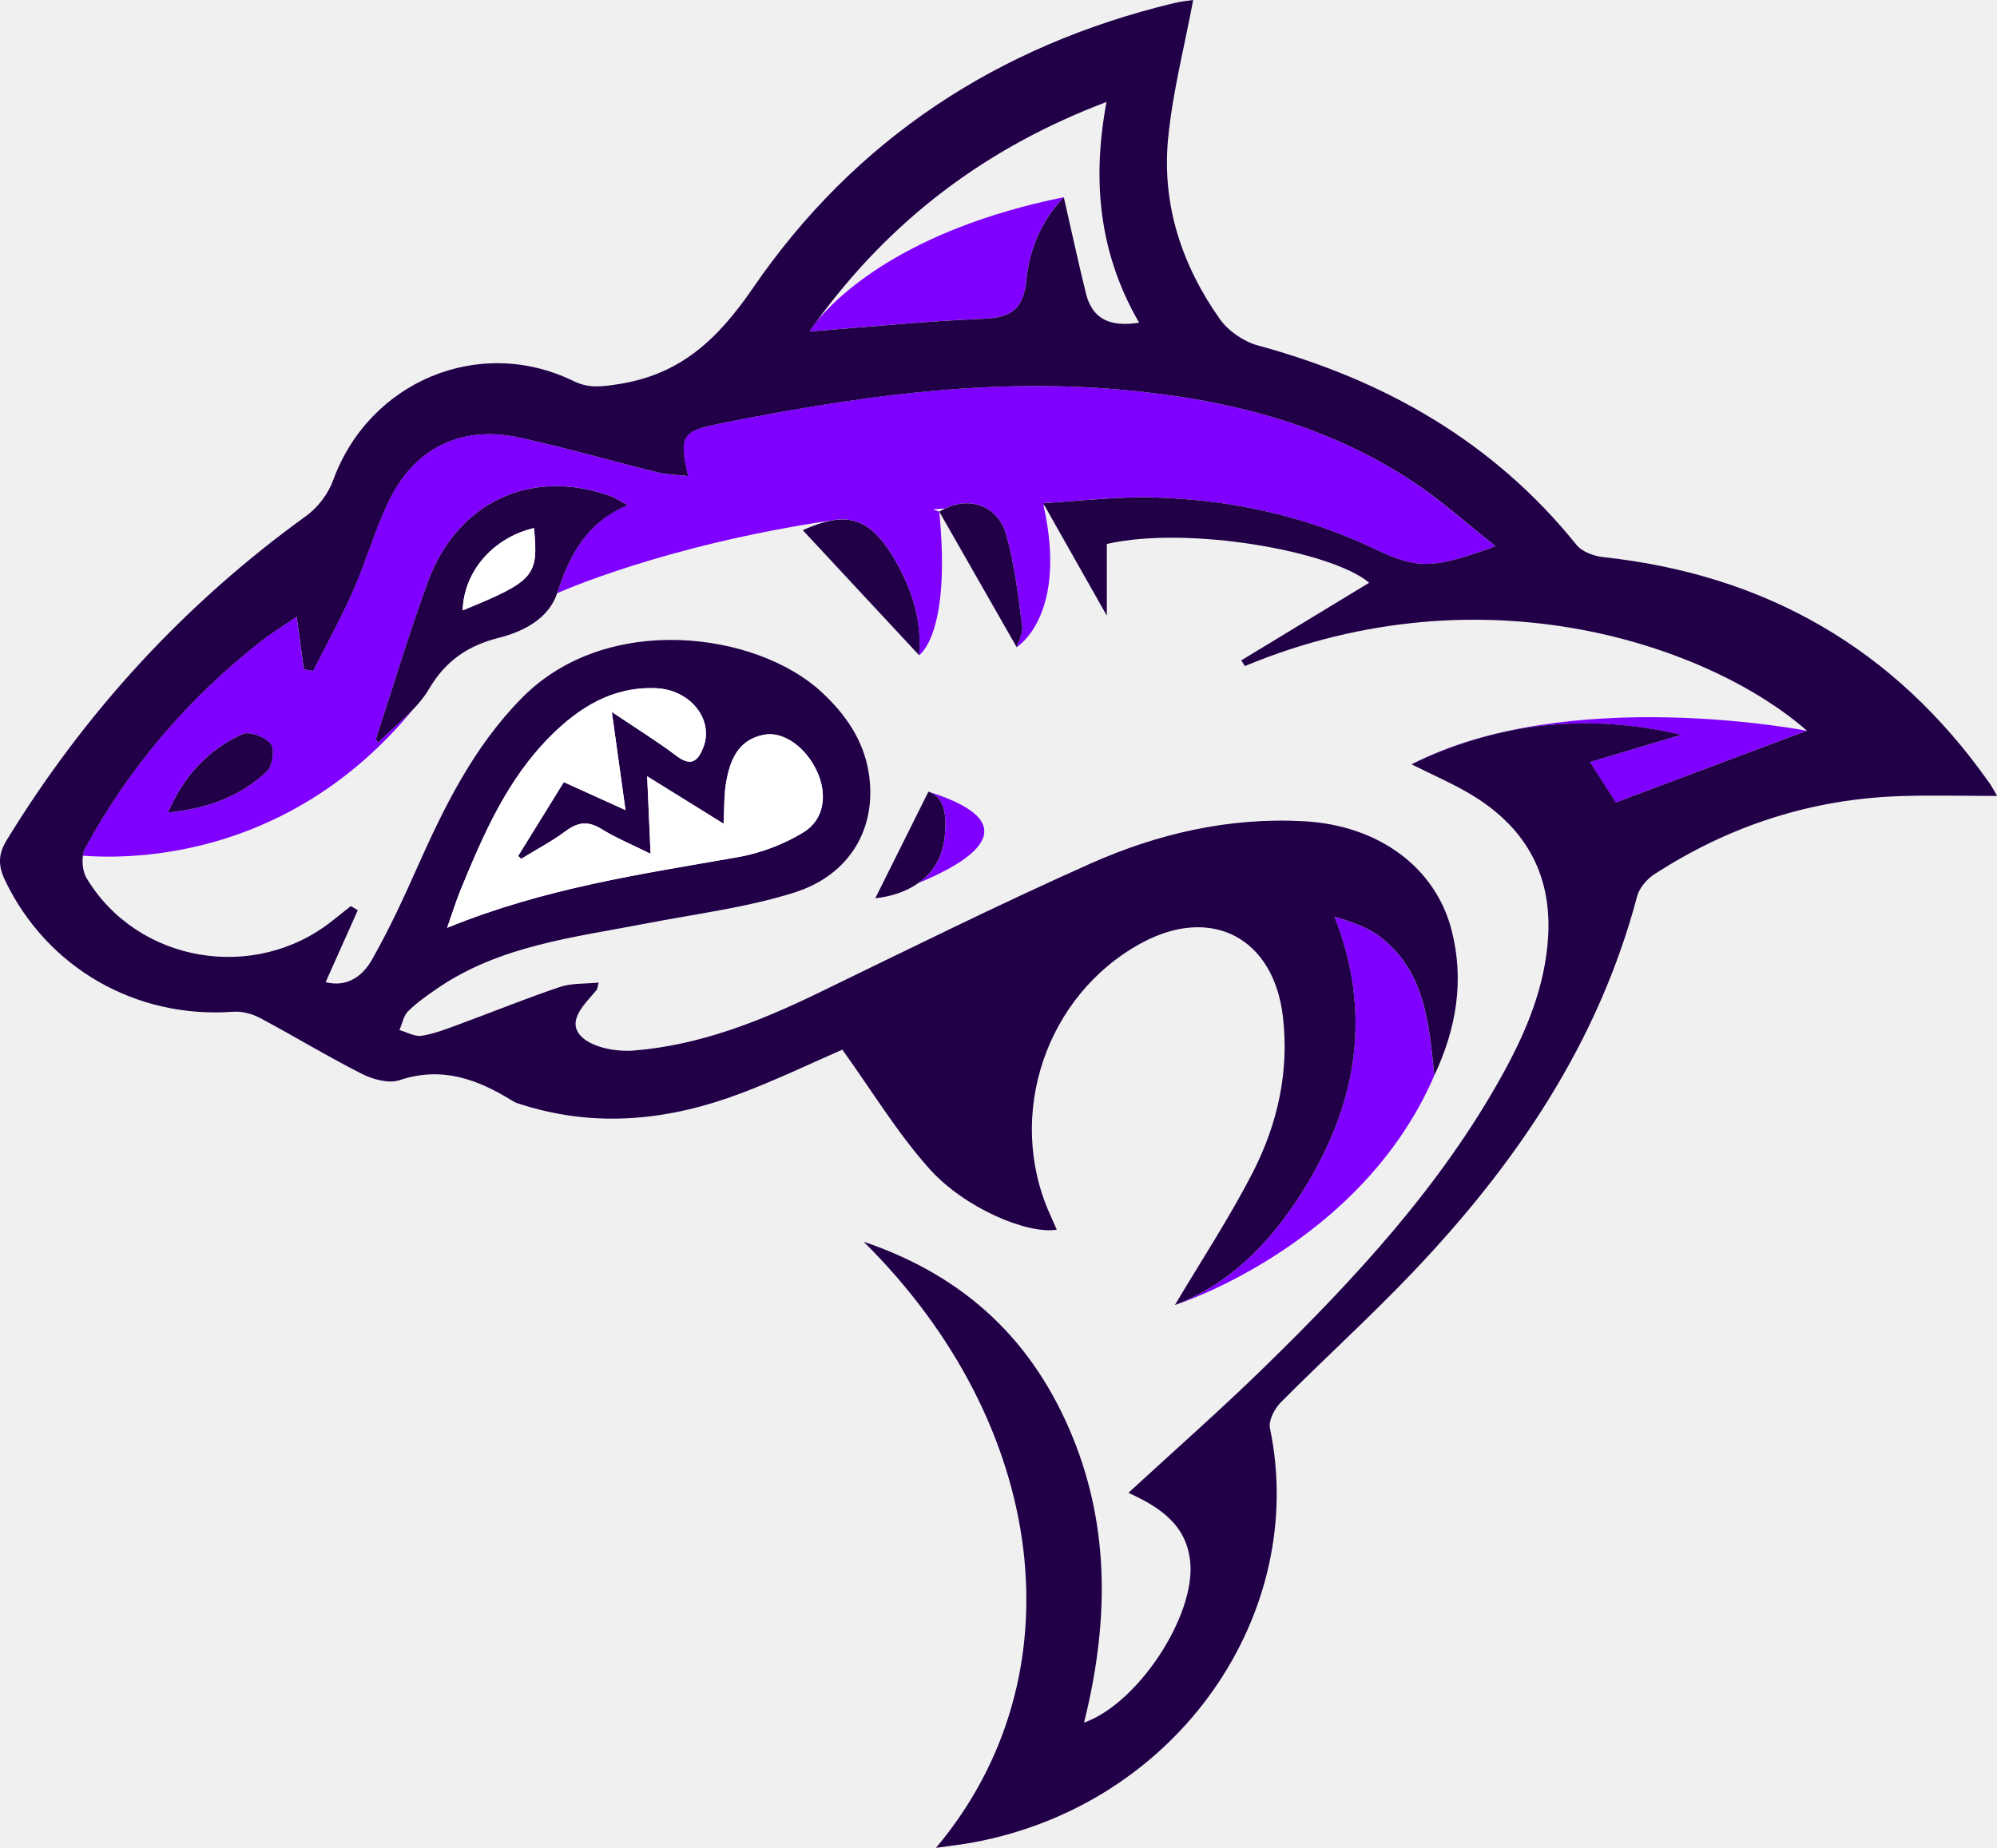
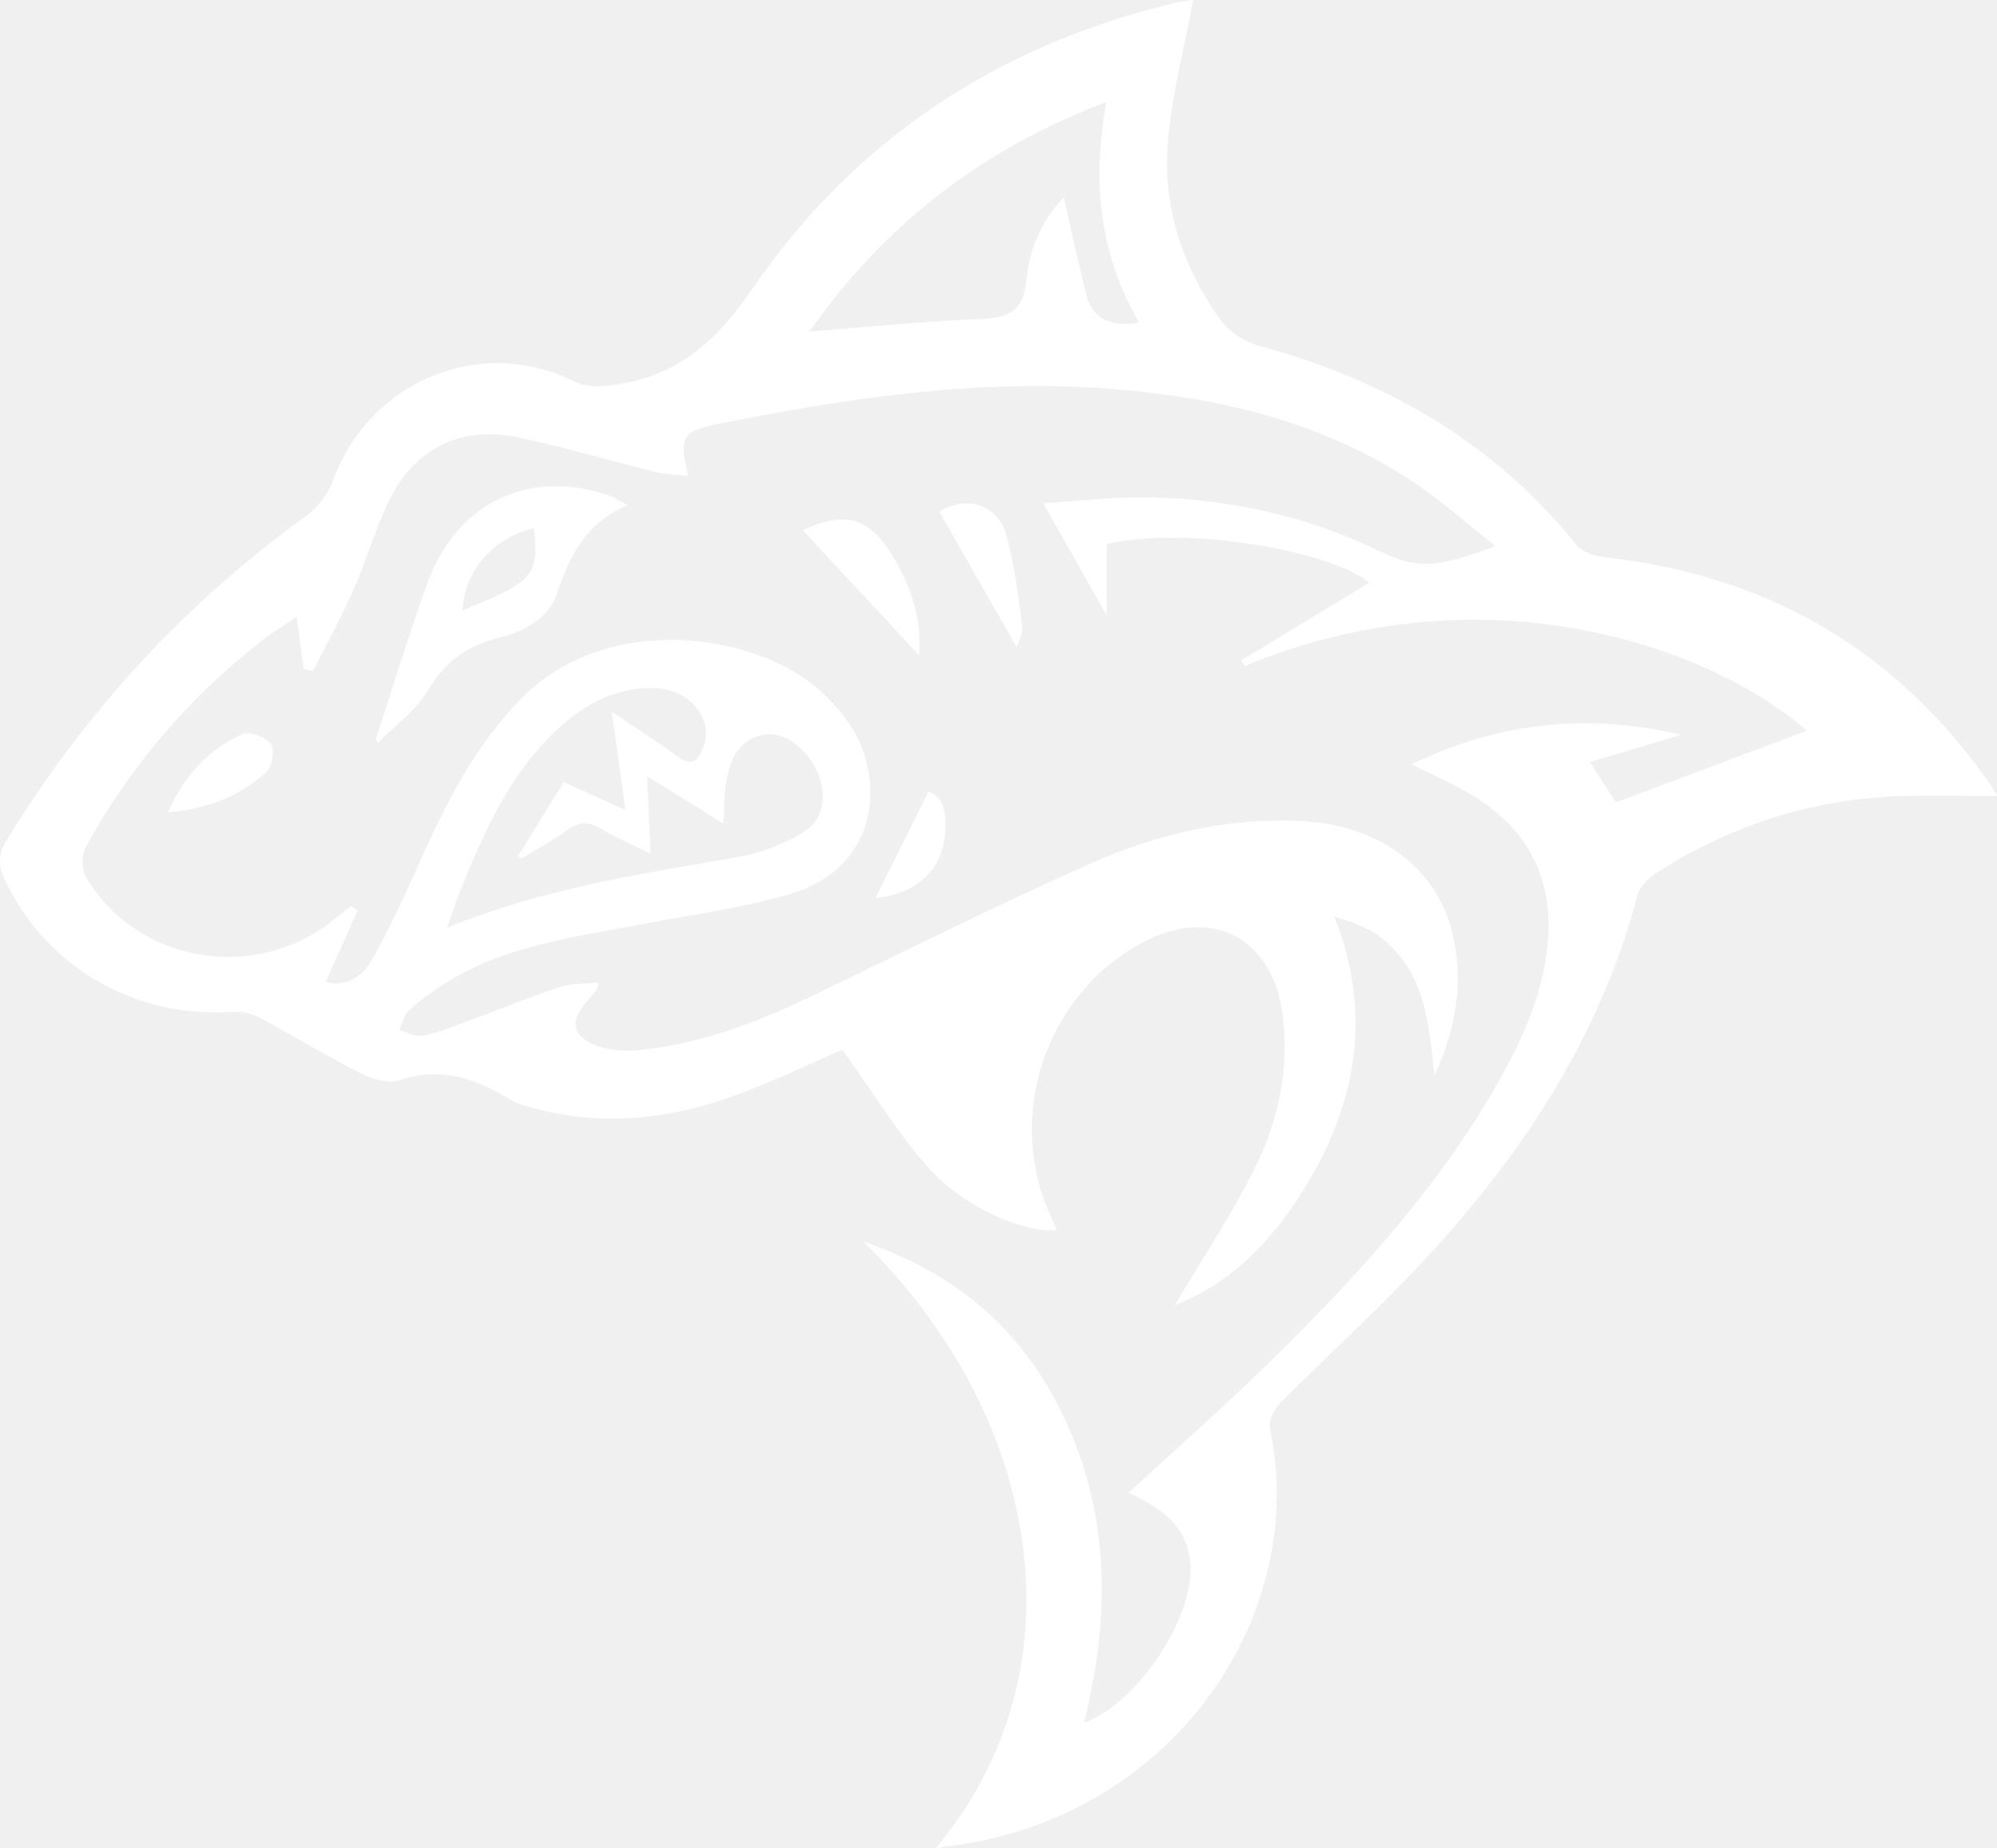
<svg xmlns="http://www.w3.org/2000/svg" id="Layer_1" viewBox="0 0 406.57 376.3">
  <defs>
    <style>
      .cls-1 {
        fill: none;
      }

      .cls-2 {
-         fill: #8000ff;
+         fill: #ffffff00;
      }

      .cls-3 {
-         fill: #fff;
+         fill: #ffffff00;
      }

      .cls-4 {
-         fill: #210048;
+         fill: #fff;
      }
    </style>
  </defs>
  <path class="cls-1" d="M189.96,103.72l1.26.47c.38-.24.77-.45,1.16-.64-.81.05-1.62.11-2.43.16Z" />
  <path class="cls-1" d="M225.28,20.75c-24.81,9.39-44.12,24.21-59.17,44.9,4.02-5,17.75-18.84,50.47-25.49,1.55,6.77,2.93,13.19,4.5,19.56,1.31,5.31,5,6.89,10.83,5.97-8.12-14-9.66-28.87-6.63-44.95Z" />
  <path class="cls-2" d="M235.23,101.31c15.61.49,30.67,3.79,44.87,10.59,8.48,4.06,11.88,3.95,24.35-.68-5.98-4.71-11.07-9.31-16.72-13.07-18.24-12.1-38.78-17.03-60.31-18.86-27.36-2.32-54.16,1.62-80.85,6.96-7.81,1.56-8.39,2.51-6.5,10.68-2.25-.25-4.29-.26-6.22-.74-9.36-2.31-18.64-5.02-28.06-7.07-11.93-2.6-21.51,2.11-26.76,13.12-2.78,5.84-4.56,12.15-7.17,18.09-2.44,5.55-5.4,10.87-8.13,16.3-.63-.11-1.25-.22-1.88-.34-.45-3.25-.9-6.51-1.47-10.7-2.72,1.86-5.19,3.36-7.45,5.14-14.7,11.58-26.66,25.54-35.6,41.98-.23.43-.38.96-.47,1.54,10.98.84,42.49.23,67.23-29.79-2.24,2.34-4.86,4.45-7.13,6.77-.14-.24-.29-.49-.43-.73,3.49-10.65,6.69-21.4,10.54-31.92,6.02-16.45,21.15-23.4,37.32-17.53.9.33,1.71.9,3.38,1.8-8.45,3.61-11.8,10.23-14.35,17.96,0,0,21.4-9.74,55.86-14.83,5.37-.98,8.97,1.33,12.81,7.86,3.57,6.08,5.62,12.65,5.03,19.58,0,0,6.59-4.15,4.1-29.24l-1.26-.47c.8-.06,1.61-.11,2.43-.16,5.08-2.45,10.75-.65,12.47,5.38,1.7,5.99,2.42,12.28,3.23,18.48.21,1.61-.83,3.38-1.11,4.38,0,0,10.48-6.32,5.49-28.8.06,0,.13,0,.19,0-.1-.18-.2-.36-.31-.54,7.4-.41,15.16-1.39,22.88-1.15ZM54.28,157.15c-5.35,4.93-11.85,7.54-20.1,8.3,3.39-7.79,8.41-12.84,15.13-15.95,1.43-.66,4.73.58,5.83,1.99.84,1.08.31,4.59-.86,5.66Z" />
  <path class="cls-2" d="M281.02,190.82c-2.58-2-5.87-3.09-9.36-4.15,7.59,19.25,4.72,37.09-5.28,53.98-6.59,11.13-15.12,20.46-27.19,25.11,0,0,37.84-12,52.82-46.75-1.09-10.47-1.82-21.11-10.99-28.19Z" />
  <path class="cls-2" d="M342.25,149.64c-6.01,1.79-12.01,3.59-18.59,5.56,2.19,3.41,3.95,6.15,5.27,8.22,13.37-5.02,26.44-9.93,38.9-14.61,0,0-48.66-9.55-80.5,6.85,17.71-8.6,35.88-10.47,54.92-6.01Z" />
  <path class="cls-2" d="M192.37,170.02c-.32,4.24-2.26,7.56-5.38,9.79,10.22-4.21,23.19-11.96,2.03-18.6,3.53,1.23,3.63,5.08,3.35,8.81Z" />
  <path class="cls-2" d="M166.1,65.65c-.45.62-.91,1.22-1.35,1.85,12.11-.93,23.63-2.12,35.18-2.58,5.74-.23,8.45-1.76,9.04-8.05.59-6.25,3.26-12.2,7.6-16.71-32.72,6.64-46.45,20.49-50.47,25.49Z" />
  <path class="cls-4" d="M404.9,159.28c-19.18-27.22-45.46-42.25-78.48-45.83-1.91-.21-4.31-1.07-5.44-2.47-16.96-21.08-39.13-33.63-64.91-40.64-2.89-.79-6.02-2.95-7.74-5.39-7.71-10.93-11.81-23.29-10.52-36.68.91-9.47,3.34-18.8,5.11-28.27-.76.12-2.38.26-3.94.64-35.8,8.62-64.93,27.73-85.67,57.99-7.27,10.61-14.91,17.71-27.56,19.62-3.21.48-5.82.89-8.96-.64-19.24-9.41-41.69.1-48.99,20.25-.99,2.72-3.1,5.49-5.45,7.19-24.79,17.91-45.02,39.95-60.98,66.02-1.8,2.94-1.75,5.27-.31,8.27,8.52,17.75,26.6,28.15,46.43,26.69,1.78-.13,3.83.41,5.42,1.25,6.97,3.71,13.72,7.83,20.75,11.39,2.26,1.14,5.49,2.03,7.7,1.29,8.64-2.89,15.92-.17,23.05,4.26.69.43,1.54.64,2.33.88,14.97,4.61,29.66,2.99,44.02-2.43,7.41-2.79,14.58-6.25,20.73-8.92,6,8.33,11.15,16.89,17.69,24.22,7.21,8.09,20.05,13.42,25.97,12.44-.48-1.09-.95-2.15-1.42-3.2-9.02-20.18-.78-44.6,18.62-55.15,14.29-7.78,27.01-1.08,28.85,15.08,1.27,11.14-1.09,21.68-6.06,31.43-4.8,9.4-10.65,18.25-15.94,27.18,12.07-4.65,20.6-13.98,27.19-25.11,10-16.89,12.87-34.73,5.28-53.98,3.49,1.06,6.77,2.15,9.36,4.15,9.17,7.08,9.9,17.72,10.99,28.19,4.5-9.6,6.14-19.4,3.5-29.63-3.33-12.85-14.94-21.29-29.97-22.13-15.32-.86-29.9,2.53-43.69,8.68-18.68,8.34-37.02,17.44-55.43,26.37-11.91,5.78-24.16,10.58-37.42,11.64-3.6.29-8.59-.63-10.78-2.99-2.91-3.14.91-6.54,3.22-9.33.18-.22.18-.59.43-1.52-2.79.28-5.5.09-7.88.89-6.92,2.33-13.7,5.1-20.56,7.62-2.49.92-5.01,1.92-7.6,2.32-1.41.22-3.01-.74-4.52-1.16.57-1.3.83-2.9,1.76-3.82,1.75-1.75,3.83-3.2,5.88-4.61,12.8-8.8,27.84-10.42,42.51-13.26,10.1-1.96,20.44-3.23,30.2-6.3,11.52-3.62,16.96-13.34,15.19-24.42-1.07-6.67-4.74-11.94-9.66-16.48-13.13-12.12-43.52-16.36-60.88,1.19-9.84,9.95-15.82,22.1-21.39,34.62-2.83,6.36-5.77,12.71-9.21,18.76-1.9,3.34-5.08,5.69-9.42,4.56,2.22-4.96,4.38-9.8,6.54-14.64-.47-.28-.94-.56-1.41-.85-1.26,1-2.52,2-3.78,3-15.83,12.61-39.68,8.56-50.03-8.7-.69-1.14-.96-3.02-.74-4.56.08-.58.23-1.11.47-1.54,8.94-16.44,20.9-30.4,35.6-41.98,2.26-1.78,4.73-3.28,7.45-5.14.58,4.19,1.02,7.44,1.47,10.7.63.11,1.25.22,1.88.34,2.73-5.42,5.68-10.75,8.13-16.3,2.61-5.93,4.39-12.24,7.17-18.09,5.25-11.01,14.83-15.72,26.76-13.12,9.42,2.05,18.69,4.76,28.06,7.07,1.93.48,3.98.48,6.22.74-1.88-8.17-1.3-9.12,6.5-10.68,26.69-5.33,53.49-9.28,80.85-6.96,21.52,1.83,42.07,6.76,60.31,18.86,5.66,3.75,10.75,8.36,16.72,13.07-12.48,4.63-15.87,4.74-24.35.68-14.2-6.8-29.26-10.1-44.87-10.59-7.72-.24-15.49.74-22.88,1.15.1.18.2.36.31.54,4.48,7.93,8.59,15.19,12.66,22.38v-14.61c16.42-3.77,45.81,1.43,53.41,7.9-8.59,5.21-17.32,10.51-26.04,15.81.24.39.48.77.73,1.16,49.15-20.47,95.27-3.71,114.43,13.16-12.47,4.68-25.53,9.59-38.9,14.61-1.33-2.07-3.08-4.81-5.27-8.22,6.58-1.97,12.59-3.76,18.59-5.56-19.03-4.46-37.21-2.59-54.92,6.01,4.21,2.11,8.19,3.83,11.9,6.02,10.96,6.48,16.66,15.99,15.92,28.96-.58,10.23-4.44,19.42-9.3,28.21-12.56,22.72-30,41.52-48.39,59.48-8.97,8.77-18.4,17.06-27.76,25.68,6.46,2.97,11.96,6.57,12.6,14.33.9,10.94-10.71,28.61-21.64,32.47,4.91-19.71,5.41-39.14-2.27-58.03-7.86-19.32-21.5-32.75-42.6-39.9,37.59,37.24,44.16,88.4,14.73,123.43,2.91-.42,5.31-.68,7.67-1.12,41.91-7.82,68.15-46.84,60.32-84.33-.33-1.56.94-3.99,2.21-5.27,8.8-8.86,18.07-17.26,26.68-26.29,21.08-22.09,37.92-46.78,45.87-76.78.45-1.7,1.99-3.49,3.52-4.48,15.28-9.91,32.04-15.35,50.28-15.91,6.37-.2,12.75-.03,19.49-.03-.67-1.13-1.12-2-1.68-2.79ZM93.76,181.23c4.63-11.27,9.45-22.46,18.24-31.27,5.93-5.95,12.79-10.22,21.6-9.82,7.02.32,11.77,6.46,9.59,12.02-1.16,2.96-2.55,3.97-5.52,1.72-3.94-2.98-8.16-5.57-13.11-8.91.97,6.97,1.81,12.96,2.78,19.98-4.56-2.06-8.36-3.79-12.56-5.69-3.13,5.06-6.22,10.05-9.3,15.04.21.19.42.39.63.58,3.05-1.88,6.25-3.56,9.12-5.69,2.48-1.83,4.54-2.04,7.21-.39,2.94,1.82,6.18,3.16,10.01,5.06-.24-5.29-.44-9.96-.7-15.79,5.51,3.42,10.31,6.4,15.56,9.66.17-3.14.07-5.74.49-8.24.78-4.62,2.41-8.86,7.73-9.88,3.96-.76,8.53,2.55,10.78,7.42,2.17,4.72,1.54,9.84-2.77,12.46-3.99,2.43-8.69,4.22-13.29,5.03-19.64,3.45-39.41,6.29-59.22,14.4,1.15-3.27,1.83-5.53,2.73-7.7ZM221.08,59.73c-1.57-6.37-2.95-12.79-4.5-19.56-4.35,4.51-7.01,10.46-7.6,16.71-.6,6.29-3.3,7.82-9.04,8.05-11.55.47-23.07,1.65-35.18,2.58.44-.63.9-1.23,1.35-1.85,15.06-20.7,34.36-35.51,59.17-44.9-3.02,16.08-1.48,30.94,6.63,44.95-5.83.92-9.52-.66-10.83-5.97Z" />
  <path class="cls-4" d="M127.77,102.86c-1.67-.9-2.48-1.48-3.38-1.8-16.16-5.87-31.3,1.07-37.32,17.53-3.85,10.52-7.05,21.27-10.54,31.92.14.24.29.49.43.73,2.27-2.32,4.89-4.43,7.13-6.77,1.22-1.27,2.33-2.61,3.2-4.09,3.41-5.83,7.97-8.91,14.24-10.49,5.15-1.3,10.2-3.99,11.88-9.05,2.55-7.73,5.9-14.35,14.35-17.96ZM94.2,124.29c.22-7.98,6.27-14.83,14.51-16.75.97,9.75.09,10.78-14.51,16.75Z" />
  <path class="cls-4" d="M182.1,113.86c-3.84-6.53-7.44-8.84-12.81-7.86-1.74.32-3.67.98-5.86,1.96,7.72,8.31,15.59,16.77,23.7,25.48.6-6.92-1.46-13.5-5.03-19.58Z" />
  <path class="cls-4" d="M208.09,127.42c-.81-6.2-1.53-12.5-3.23-18.48-1.71-6.03-7.39-7.83-12.47-5.38-.39.19-.78.4-1.16.64,5.29,9.28,10.57,18.52,15.76,27.6.27-1,1.32-2.77,1.11-4.38Z" />
  <path class="cls-4" d="M49.32,149.5c-6.72,3.11-11.74,8.17-15.13,15.95,8.25-.77,14.76-3.38,20.1-8.3,1.17-1.08,1.7-4.58.86-5.66-1.1-1.41-4.4-2.66-5.83-1.99Z" />
  <path class="cls-4" d="M192.37,170.02c.28-3.72.18-7.57-3.35-8.81-3.82,7.67-7.37,14.8-10.82,21.71,3.47-.38,6.46-1.45,8.78-3.11,3.12-2.23,5.06-5.55,5.38-9.79Z" />
  <path class="cls-3" d="M163.55,169.51c4.32-2.62,4.95-7.75,2.77-12.46-2.25-4.88-6.82-8.18-10.78-7.42-5.32,1.02-6.96,5.26-7.73,9.88-.42,2.51-.32,5.1-.49,8.24-5.25-3.26-10.05-6.24-15.56-9.66.26,5.82.47,10.5.7,15.79-3.83-1.9-7.07-3.24-10.01-5.06-2.67-1.65-4.74-1.45-7.21.39-2.87,2.13-6.06,3.81-9.12,5.69-.21-.19-.42-.39-.63-.58,3.09-4.99,6.17-9.98,9.3-15.04,4.2,1.9,8.01,3.63,12.56,5.69-.98-7.01-1.81-13.01-2.78-19.98,4.95,3.33,9.17,5.93,13.11,8.91,2.97,2.24,4.36,1.23,5.52-1.72,2.17-5.56-2.57-11.7-9.59-12.02-8.81-.4-15.67,3.87-21.6,9.82-8.79,8.81-13.61,20-18.24,31.27-.89,2.18-1.58,4.44-2.73,7.7,19.82-8.11,39.58-10.94,59.22-14.4,4.61-.81,9.3-2.6,13.29-5.03Z" />
  <path class="cls-3" d="M94.2,124.29c14.6-5.97,15.48-7,14.51-16.75-8.24,1.92-14.29,8.77-14.51,16.75Z" />
</svg>
